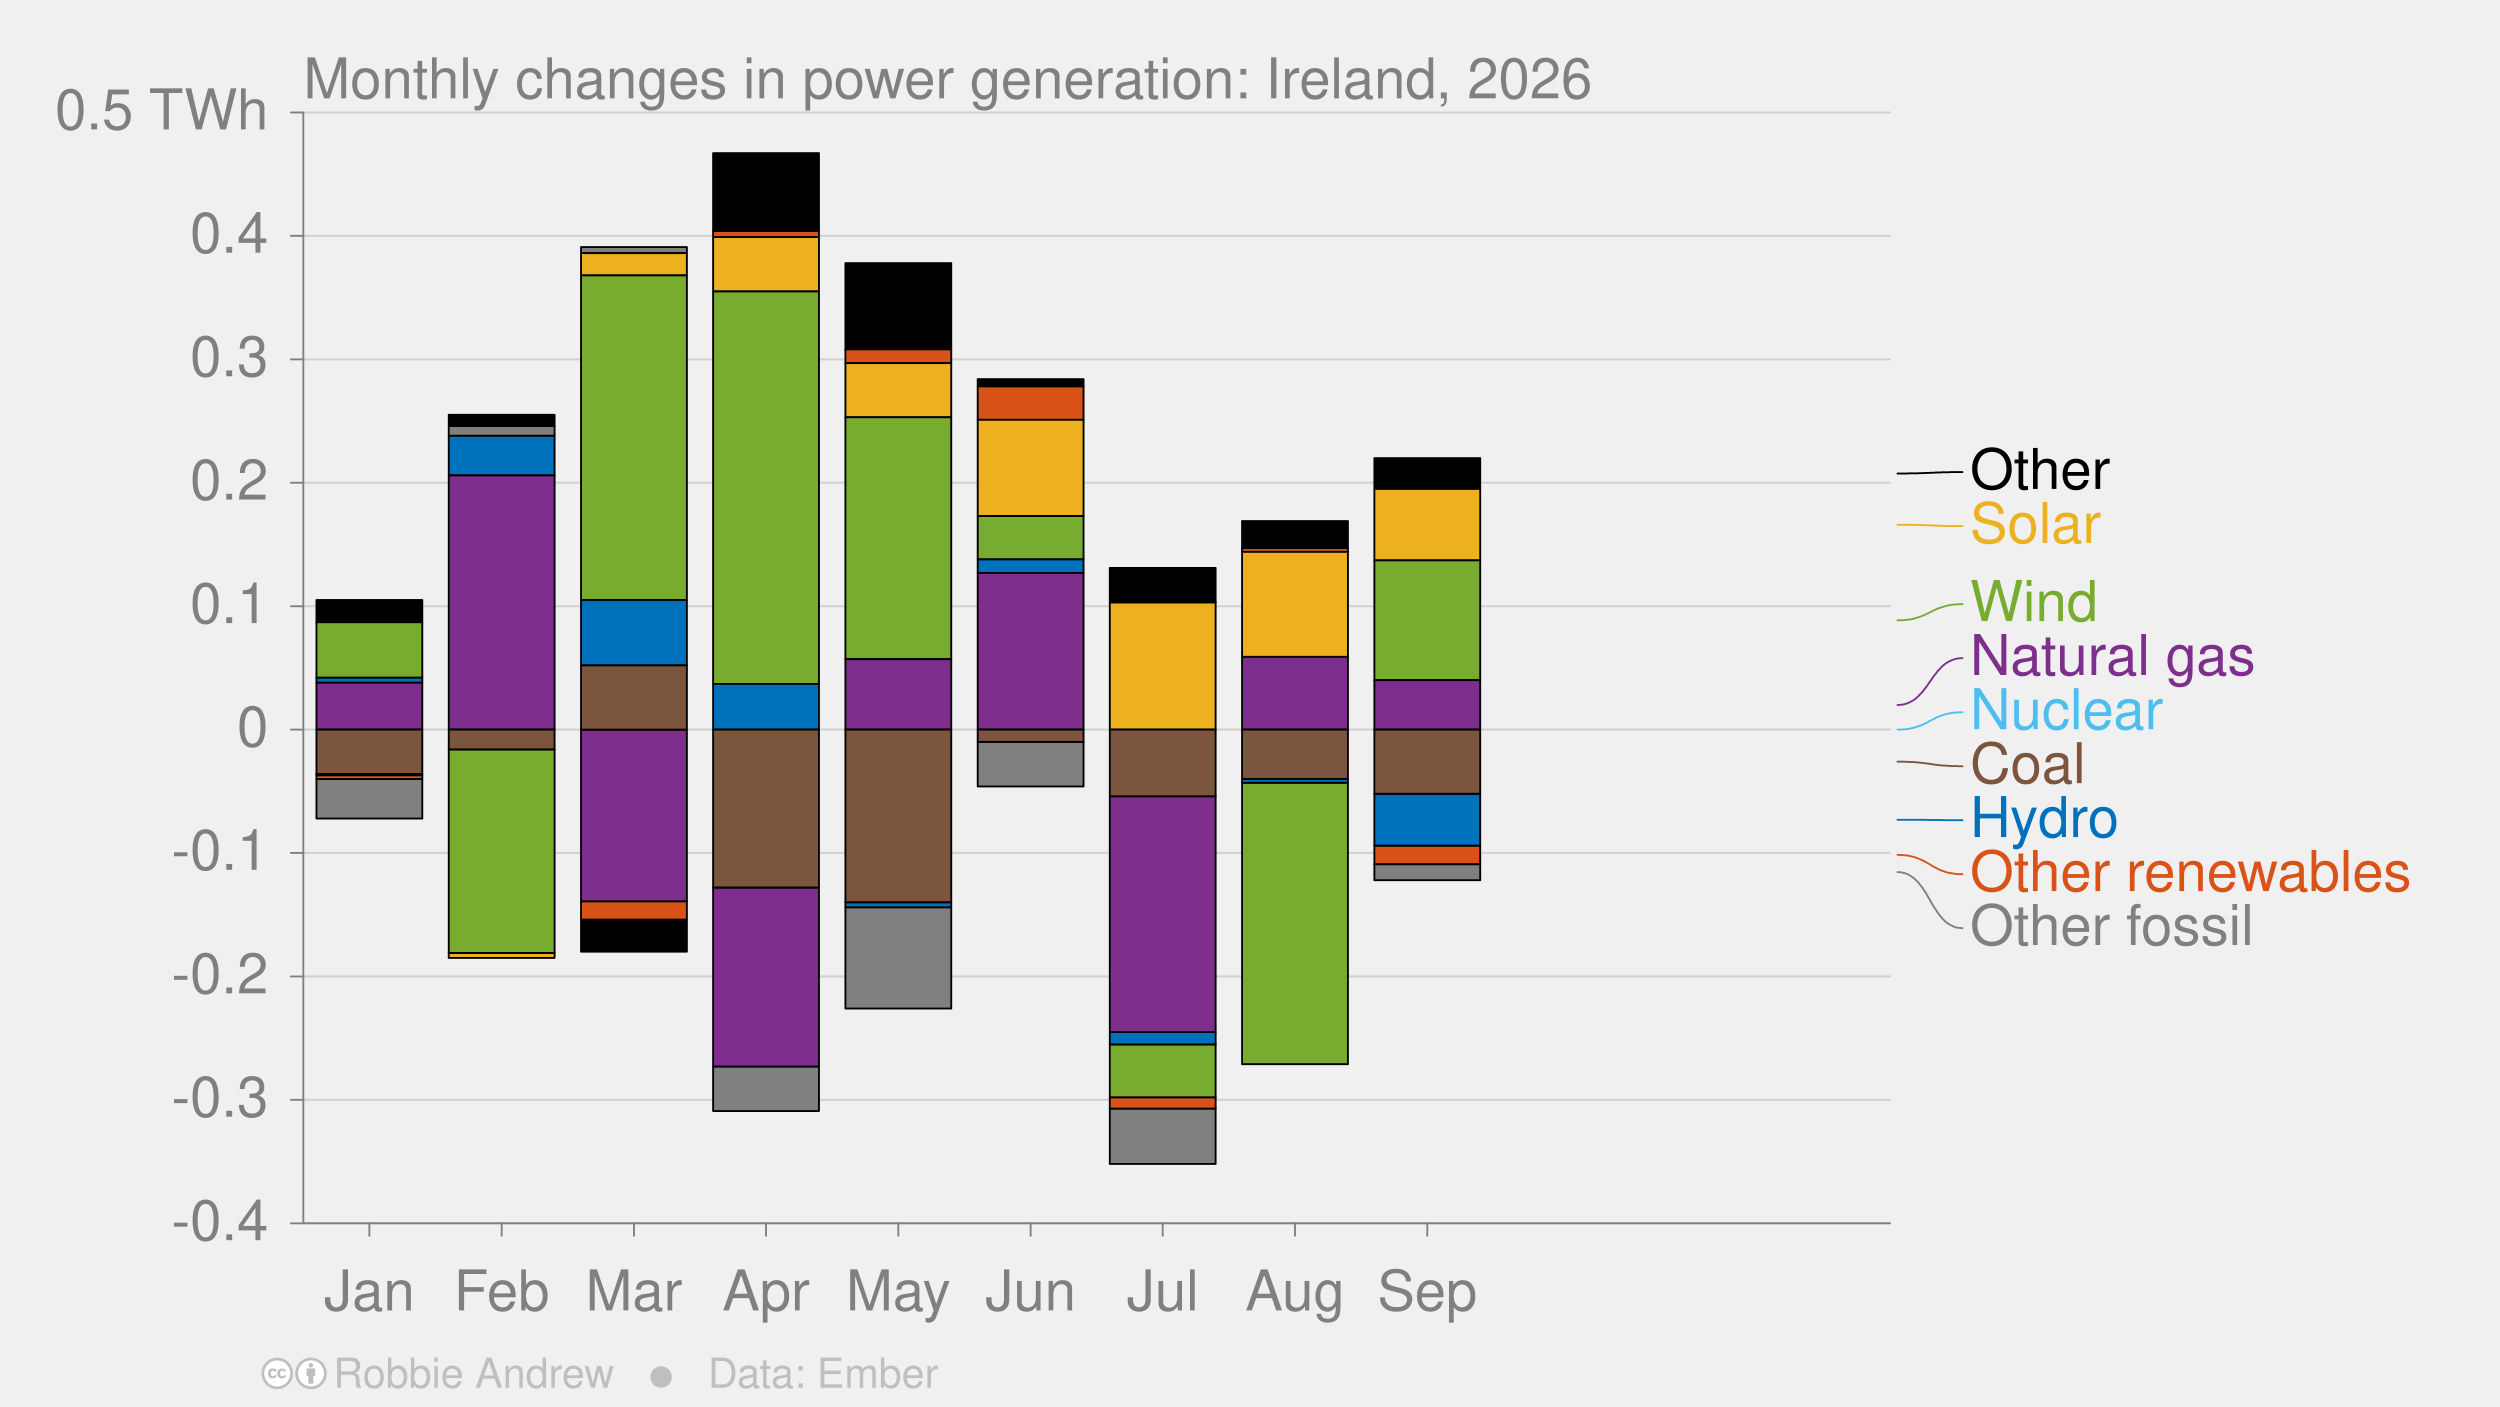
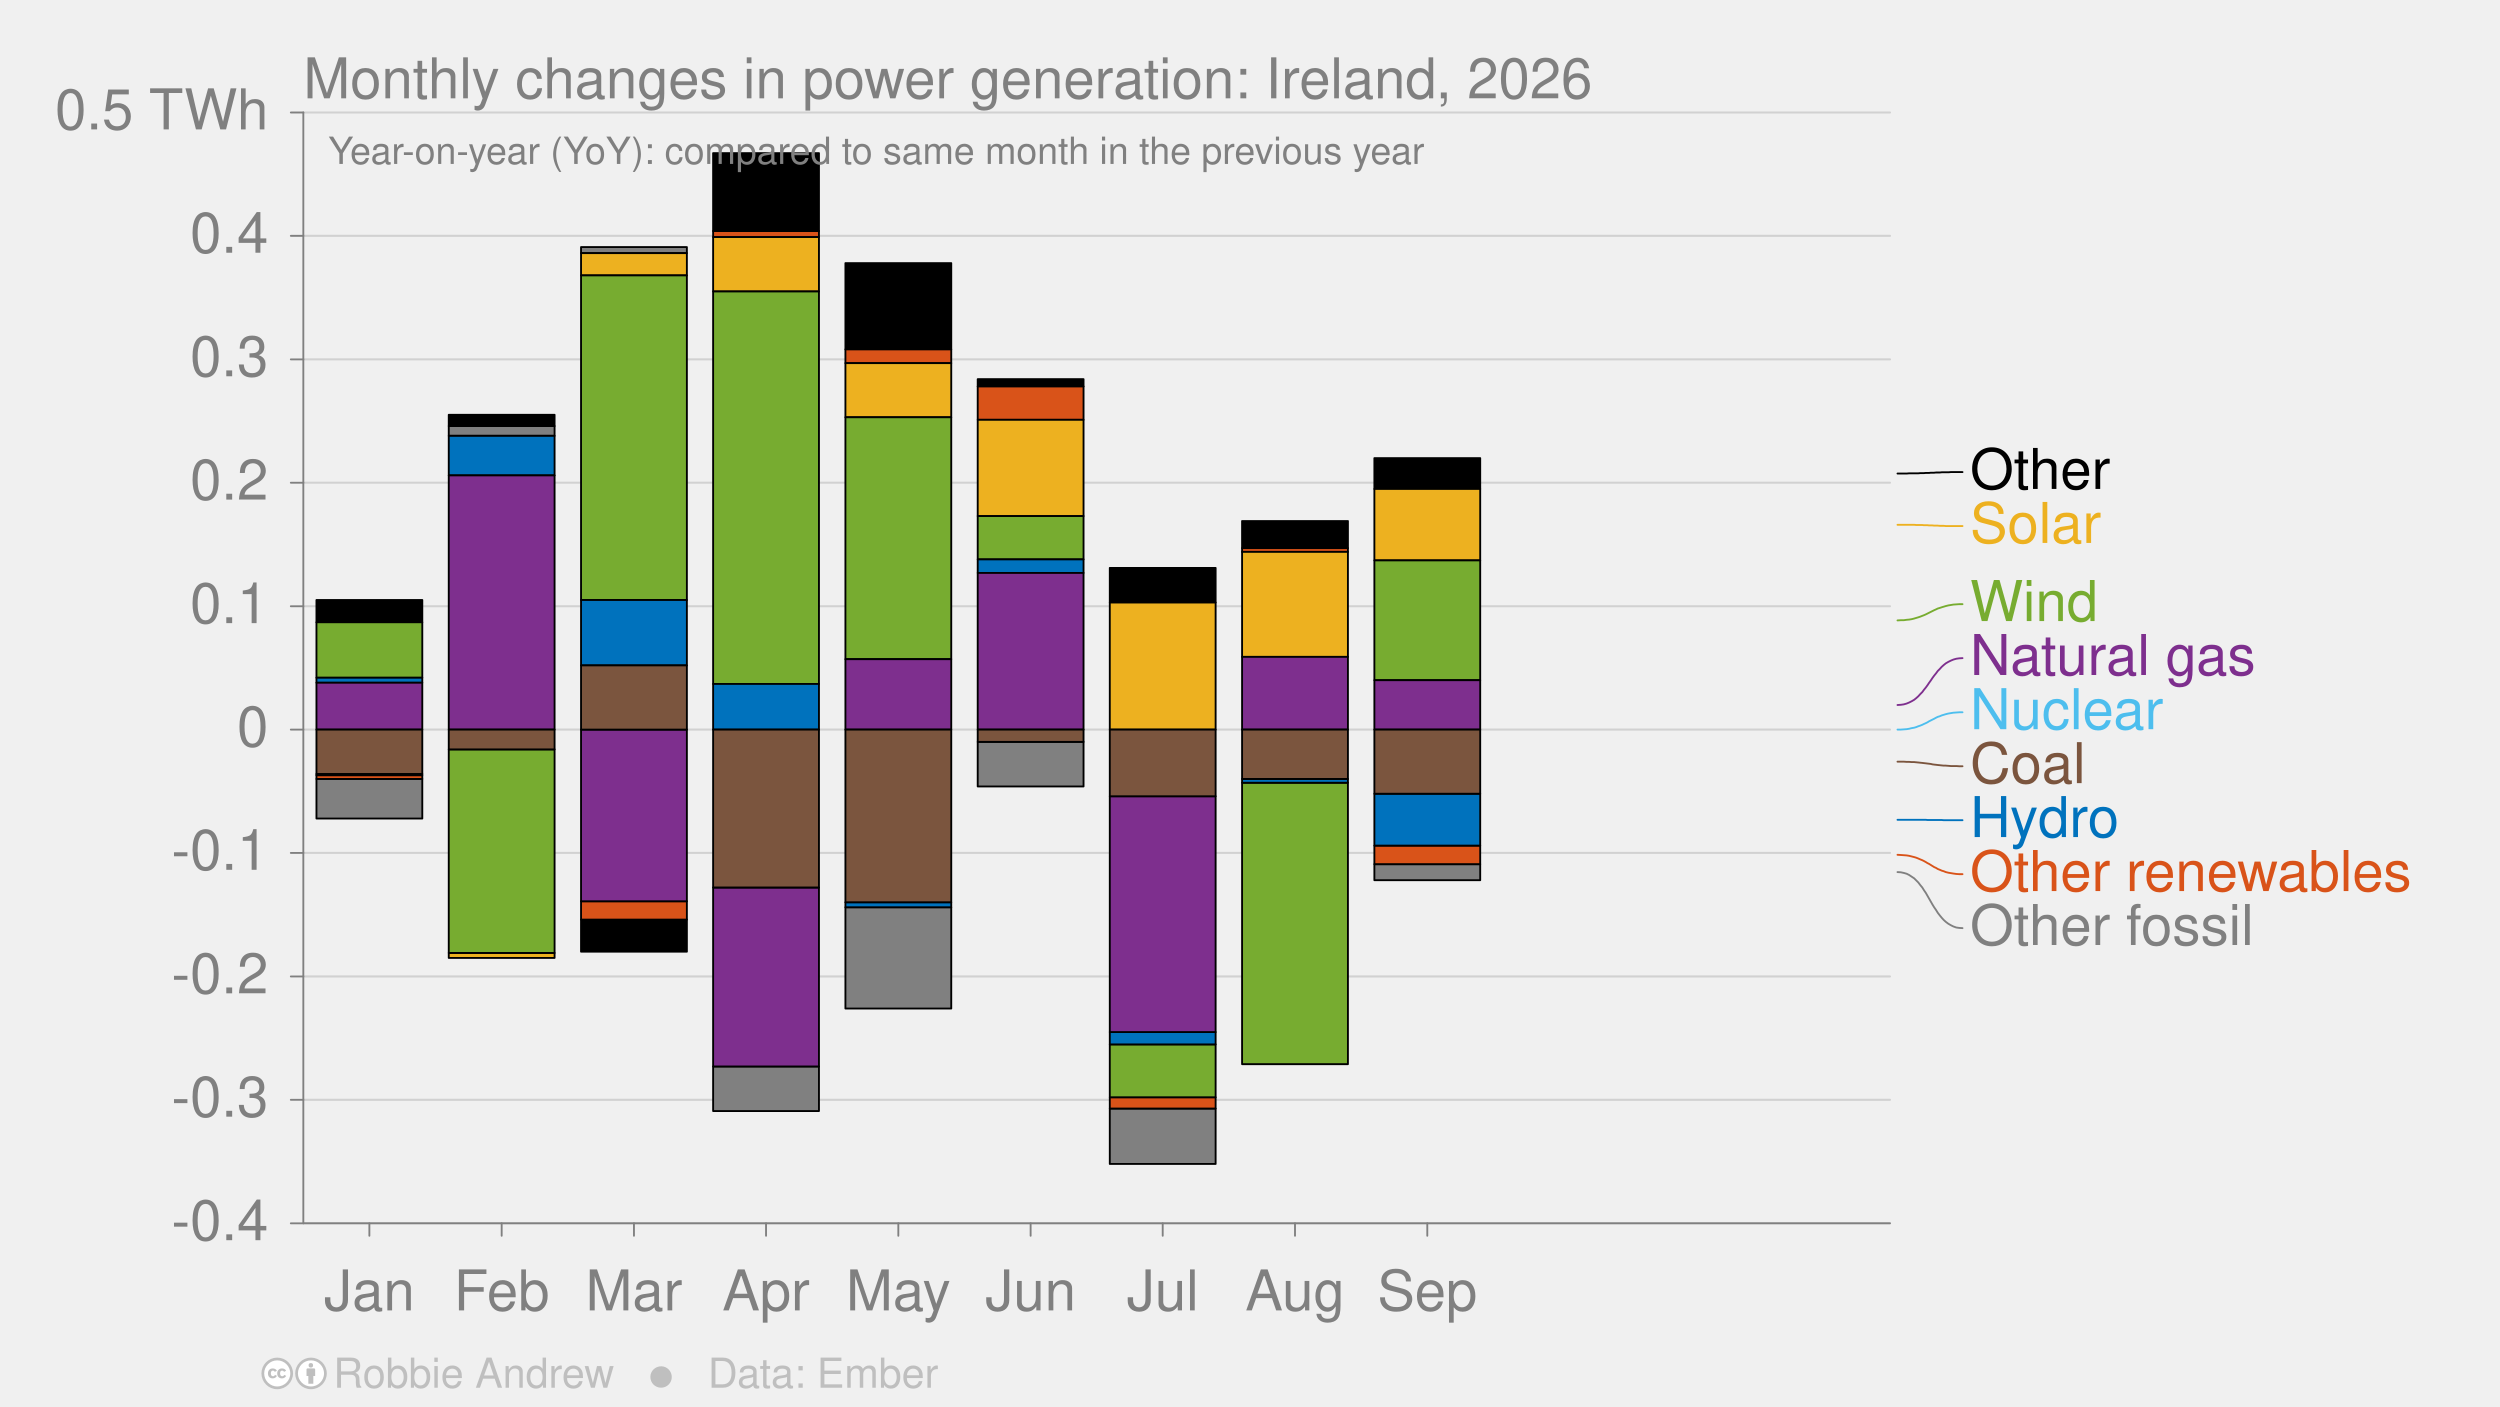
<svg xmlns="http://www.w3.org/2000/svg" xmlns:xlink="http://www.w3.org/1999/xlink" version="1.1" width="100%" height="100%" viewBox="0 0 1200.000 674.916">
  <style type="text/css">
  #main {font-family:Helvetica,Arial,sans-serif; font-size:27.00px;
         fill-opacity:1; fill:#000000; stroke:none; stroke-linejoin:round; stroke-linecap:round; stroke-width:1.00;}
  .marker {stroke-opacity:0;fill-opacity:0;}
  .marker:hover {stroke-opacity:0.5; fill-opacity:1;}
  .ticklabel {font-size:27.00px;fill:#808080;stroke:none;font-family:Helvetica}
  .ytl {text-anchor:end;}
  .dp1 {pointer-events:none;font-size:70%;text-anchor:middle;fill:#000000;}
  .dp2 {pointer-events:none;font-size:70%;text-anchor:middle;fill:#FFFFFF;}
  .numtip {pointer-events:none;}
  .cc {opacity:0.25;}
.dl_fe {background-color:#FDFFDF;display:flex;margin:auto;align-items:center}
.dl_fe_p {font-size:20px;text-align:center;margin:3px}
.dl_el {display:none;pointer-events:none;}
.cc:hover + .dl_el {display:block;}
text:hover + .dl_el {display:block;}
</style>
  <defs>
    <clipPath id="axis_clip">
      <rect x="145.8" y="54.2" width="761.2" height="532.8" />
    </clipPath>
    <path id="line_x" d="M 145.600,0 h 761.600" stroke="#262626" stroke-opacity="0.15" stroke-width="1.00" />
    <path id="tick_y" d="M 145.600,0 h -6.000" stroke="#808080" stroke-width="0.90" />
    <path id="tick_x" d="M 0,587.177 v 6.000" stroke="#808080" stroke-width="0.90" />
  </defs>
  <g id="main">
    <use xlink:href="#line_x" transform="translate(0,587.2)" />
    <use xlink:href="#line_x" transform="translate(0,527.9)" />
    <use xlink:href="#line_x" transform="translate(0,468.7)" />
    <use xlink:href="#line_x" transform="translate(0,409.4)" />
    <use xlink:href="#line_x" transform="translate(0,350.2)" />
    <use xlink:href="#line_x" transform="translate(0,291.0)" />
    <use xlink:href="#line_x" transform="translate(0,231.7)" />
    <use xlink:href="#line_x" transform="translate(0,172.5)" />
    <use xlink:href="#line_x" transform="translate(0,113.2)" />
    <use xlink:href="#line_x" transform="translate(0,54.0)" />
    <use xlink:href="#tick_y" transform="translate(0,587.2)" />
    <use xlink:href="#tick_y" transform="translate(0,527.9)" />
    <use xlink:href="#tick_y" transform="translate(0,468.7)" />
    <use xlink:href="#tick_y" transform="translate(0,409.4)" />
    <use xlink:href="#tick_y" transform="translate(0,350.2)" />
    <use xlink:href="#tick_y" transform="translate(0,291.0)" />
    <use xlink:href="#tick_y" transform="translate(0,231.7)" />
    <use xlink:href="#tick_y" transform="translate(0,172.5)" />
    <use xlink:href="#tick_y" transform="translate(0,113.2)" />
    <use xlink:href="#tick_y" transform="translate(0,54.0)" />
    <use xlink:href="#tick_x" transform="translate(177.3,0)" />
    <use xlink:href="#tick_x" transform="translate(240.8,0)" />
    <use xlink:href="#tick_x" transform="translate(304.3,0)" />
    <use xlink:href="#tick_x" transform="translate(367.7,0)" />
    <use xlink:href="#tick_x" transform="translate(431.2,0)" />
    <use xlink:href="#tick_x" transform="translate(494.7,0)" />
    <use xlink:href="#tick_x" transform="translate(558.1,0)" />
    <use xlink:href="#tick_x" transform="translate(621.6,0)" />
    <use xlink:href="#tick_x" transform="translate(685.1,0)" />
    <polyline points="145.6,53.993 145.6,587.177 907.2,587.177" stroke="#808080" stroke-width="0.90" fill="none" />
    <text class="ticklabel xtl" transform="translate(177.3,629.0)" text-anchor="middle">Jan</text>
    <text class="ticklabel xtl" transform="translate(240.8,629.0)" text-anchor="middle">Feb</text>
    <text class="ticklabel xtl" transform="translate(304.3,629.0)" text-anchor="middle">Mar</text>
    <text class="ticklabel xtl" transform="translate(367.7,629.0)" text-anchor="middle">Apr</text>
    <text class="ticklabel xtl" transform="translate(431.2,629.0)" text-anchor="middle">May</text>
    <text class="ticklabel xtl" transform="translate(494.7,629.0)" text-anchor="middle">Jun</text>
    <text class="ticklabel xtl" transform="translate(558.1,629.0)" text-anchor="middle">Jul</text>
    <text class="ticklabel xtl" transform="translate(621.6,629.0)" text-anchor="middle">Aug</text>
    <text class="ticklabel xtl" transform="translate(685.1,629.0)" text-anchor="middle">Sep</text>
    <text class="ticklabel ytl" transform="translate(128.8,595.3)">-0.4</text>
    <text class="ticklabel ytl" transform="translate(128.8,536.0)">-0.3</text>
    <text class="ticklabel ytl" transform="translate(128.8,476.8)">-0.2</text>
    <text class="ticklabel ytl" transform="translate(128.8,417.5)">-0.1</text>
    <text class="ticklabel ytl" transform="translate(128.8,358.3)">0</text>
    <text class="ticklabel ytl" transform="translate(128.8,299.1)">0.1</text>
    <text class="ticklabel ytl" transform="translate(128.8,239.8)">0.2</text>
    <text class="ticklabel ytl" transform="translate(128.8,180.6)">0.3</text>
    <text class="ticklabel ytl" transform="translate(128.8,121.3)">0.4</text>
    <text class="ticklabel ytl" transform="translate(128.8,62.1)">0.5 TWh</text>
    <g stroke="#000" stroke-width="0.90" fill="#000" clip-path="url(#axis_clip)">
      <polygon class="pl" points="151.9,288.0 151.9,298.7 202.7,298.7 202.7,288.0 151.9,288.0" />
      <polygon class="pl" points="215.4,199.1 215.4,204.5 266.2,204.5 266.2,199.1 215.4,199.1" />
      <polygon class="pl" points="278.9,456.8 278.9,441.4 329.7,441.4 329.7,456.8 278.9,456.8" />
      <polygon class="pl" points="342.3,73.5 342.3,110.9 393.1,110.9 393.1,73.5 342.3,73.5" />
      <polygon class="pl" points="405.8,126.3 405.8,167.7 456.6,167.7 456.6,126.3 405.8,126.3" />
      <polygon class="pl" points="469.3,182.0 469.3,185.5 520.1,185.5 520.1,182.0 469.3,182.0" />
      <polygon class="pl" points="532.7,272.6 532.7,289.2 583.5,289.2 583.5,272.6 532.7,272.6" />
      <polygon class="pl" points="596.2,250.1 596.2,263.1 647.0,263.1 647.0,250.1 596.2,250.1" />
      <polygon class="pl" points="659.7,219.9 659.7,234.7 710.5,234.7 710.5,219.9 659.7,219.9" />
    </g>
    <g stroke="#000" stroke-width="0.90" fill="#808080" clip-path="url(#axis_clip)">
      <polygon class="pl" points="151.9,392.9 151.9,373.9 202.7,373.9 202.7,392.9 151.9,392.9" />
      <polygon class="pl" points="215.4,204.5 215.4,209.2 266.2,209.2 266.2,204.5 215.4,204.5" />
      <polygon class="pl" points="278.9,118.6 278.9,121.5 329.7,121.5 329.7,118.6 278.9,118.6" />
      <polygon class="pl" points="342.3,533.3 342.3,511.9 393.1,511.9 393.1,533.3 342.3,533.3" />
      <polygon class="pl" points="405.8,484.1 405.8,435.5 456.6,435.5 456.6,484.1 405.8,484.1" />
      <polygon class="pl" points="469.3,377.5 469.3,356.1 520.1,356.1 520.1,377.5 469.3,377.5" />
      <polygon class="pl" points="532.7,558.7 532.7,532.1 583.5,532.1 583.5,558.7 532.7,558.7" />
      <polygon class="pl" points="659.7,422.5 659.7,414.8 710.5,414.8 710.5,422.5 659.7,422.5" />
    </g>
    <g stroke="#000" stroke-width="0.90" fill="#4DBEEE" clip-path="url(#axis_clip)">
</g>
    <g stroke="#000" stroke-width="0.90" fill="#D95319" clip-path="url(#axis_clip)">
      <polygon class="pl" points="151.9,373.9 151.9,372.1 202.7,372.1 202.7,373.9 151.9,373.9" />
      <polygon class="pl" points="278.9,441.4 278.9,432.6 329.7,432.6 329.7,441.4 278.9,441.4" />
      <polygon class="pl" points="342.3,110.9 342.3,113.8 393.1,113.8 393.1,110.9 342.3,110.9" />
      <polygon class="pl" points="405.8,167.7 405.8,174.3 456.6,174.3 456.6,167.7 405.8,167.7" />
      <polygon class="pl" points="469.3,185.5 469.3,201.5 520.1,201.5 520.1,185.5 469.3,185.5" />
      <polygon class="pl" points="532.7,532.1 532.7,526.7 583.5,526.7 583.5,532.1 532.7,532.1" />
      <polygon class="pl" points="596.2,263.1 596.2,264.9 647.0,264.9 647.0,263.1 596.2,263.1" />
      <polygon class="pl" points="659.7,414.8 659.7,405.9 710.5,405.9 710.5,414.8 659.7,414.8" />
    </g>
    <g stroke="#000" stroke-width="0.90" fill="#EDB120" clip-path="url(#axis_clip)">
      <polygon class="pl" points="151.9,372.1 151.9,371.5 202.7,371.5 202.7,372.1 151.9,372.1" />
      <polygon class="pl" points="215.4,459.8 215.4,457.4 266.2,457.4 266.2,459.8 215.4,459.8" />
      <polygon class="pl" points="278.9,121.5 278.9,132.2 329.7,132.2 329.7,121.5 278.9,121.5" />
      <polygon class="pl" points="342.3,113.8 342.3,139.9 393.1,139.9 393.1,113.8 342.3,113.8" />
      <polygon class="pl" points="405.8,174.3 405.8,200.3 456.6,200.3 456.6,174.3 405.8,174.3" />
      <polygon class="pl" points="469.3,201.5 469.3,247.7 520.1,247.7 520.1,201.5 469.3,201.5" />
      <polygon class="pl" points="532.7,289.2 532.7,350.2 583.5,350.2 583.5,289.2 532.7,289.2" />
      <polygon class="pl" points="596.2,264.9 596.2,315.3 647.0,315.3 647.0,264.9 596.2,264.9" />
      <polygon class="pl" points="659.7,234.7 659.7,269.0 710.5,269.0 710.5,234.7 659.7,234.7" />
    </g>
    <g stroke="#000" stroke-width="0.90" fill="#77AC30" clip-path="url(#axis_clip)">
      <polygon class="pl" points="151.9,298.7 151.9,325.3 202.7,325.3 202.7,298.7 151.9,298.7" />
      <polygon class="pl" points="215.4,457.4 215.4,359.7 266.2,359.7 266.2,457.4 215.4,457.4" />
      <polygon class="pl" points="278.9,132.2 278.9,288.0 329.7,288.0 329.7,132.2 278.9,132.2" />
      <polygon class="pl" points="342.3,139.9 342.3,328.3 393.1,328.3 393.1,139.9 342.3,139.9" />
      <polygon class="pl" points="405.8,200.3 405.8,316.4 456.6,316.4 456.6,200.3 405.8,200.3" />
      <polygon class="pl" points="469.3,247.7 469.3,268.5 520.1,268.5 520.1,247.7 469.3,247.7" />
      <polygon class="pl" points="532.7,526.7 532.7,501.3 583.5,501.3 583.5,526.7 532.7,526.7" />
      <polygon class="pl" points="596.2,510.8 596.2,375.7 647.0,375.7 647.0,510.8 596.2,510.8" />
      <polygon class="pl" points="659.7,269.0 659.7,326.5 710.5,326.5 710.5,269.0 659.7,269.0" />
    </g>
    <g stroke="#000" stroke-width="0.90" fill="#0072BD" clip-path="url(#axis_clip)">
      <polygon class="pl" points="151.9,325.3 151.9,327.7 202.7,327.7 202.7,325.3 151.9,325.3" />
      <polygon class="pl" points="215.4,209.2 215.4,228.2 266.2,228.2 266.2,209.2 215.4,209.2" />
      <polygon class="pl" points="278.9,288.0 278.9,319.4 329.7,319.4 329.7,288.0 278.9,288.0" />
      <polygon class="pl" points="342.3,328.3 342.3,350.2 393.1,350.2 393.1,328.3 342.3,328.3" />
      <polygon class="pl" points="405.8,435.5 405.8,433.1 456.6,433.1 456.6,435.5 405.8,435.5" />
      <polygon class="pl" points="469.3,268.5 469.3,275.0 520.1,275.0 520.1,268.5 469.3,268.5" />
      <polygon class="pl" points="532.7,501.3 532.7,495.4 583.5,495.4 583.5,501.3 532.7,501.3" />
      <polygon class="pl" points="596.2,375.7 596.2,373.9 647.0,373.9 647.0,375.7 596.2,375.7" />
      <polygon class="pl" points="659.7,405.9 659.7,381.0 710.5,381.0 710.5,405.9 659.7,405.9" />
    </g>
    <g stroke="#000" stroke-width="0.90" fill="#7E2F8E" clip-path="url(#axis_clip)">
      <polygon class="pl" points="151.9,327.7 151.9,350.2 202.7,350.2 202.7,327.7 151.9,327.7" />
      <polygon class="pl" points="215.4,228.2 215.4,350.2 266.2,350.2 266.2,228.2 215.4,228.2" />
      <polygon class="pl" points="278.9,432.6 278.9,350.2 329.7,350.2 329.7,432.6 278.9,432.6" />
      <polygon class="pl" points="342.3,511.9 342.3,426.0 393.1,426.0 393.1,511.9 342.3,511.9" />
      <polygon class="pl" points="405.8,316.4 405.8,350.2 456.6,350.2 456.6,316.4 405.8,316.4" />
      <polygon class="pl" points="469.3,275.0 469.3,350.2 520.1,350.2 520.1,275.0 469.3,275.0" />
      <polygon class="pl" points="532.7,495.4 532.7,382.2 583.5,382.2 583.5,495.4 532.7,495.4" />
      <polygon class="pl" points="596.2,315.3 596.2,350.2 647.0,350.2 647.0,315.3 596.2,315.3" />
      <polygon class="pl" points="659.7,326.5 659.7,350.2 710.5,350.2 710.5,326.5 659.7,326.5" />
    </g>
    <g stroke="#000" stroke-width="0.90" fill="#7B553E" clip-path="url(#axis_clip)">
      <polygon class="pl" points="151.9,371.5 151.9,350.2 202.7,350.2 202.7,371.5 151.9,371.5" />
      <polygon class="pl" points="215.4,359.7 215.4,350.2 266.2,350.2 266.2,359.7 215.4,359.7" />
      <polygon class="pl" points="278.9,319.4 278.9,350.2 329.7,350.2 329.7,319.4 278.9,319.4" />
      <polygon class="pl" points="342.3,426.0 342.3,350.2 393.1,350.2 393.1,426.0 342.3,426.0" />
      <polygon class="pl" points="405.8,433.1 405.8,350.2 456.6,350.2 456.6,433.1 405.8,433.1" />
      <polygon class="pl" points="469.3,356.1 469.3,350.2 520.1,350.2 520.1,356.1 469.3,356.1" />
      <polygon class="pl" points="532.7,382.2 532.7,350.2 583.5,350.2 583.5,382.2 532.7,382.2" />
      <polygon class="pl" points="596.2,373.9 596.2,350.2 647.0,350.2 647.0,373.9 596.2,373.9" />
      <polygon class="pl" points="659.7,381.0 659.7,350.2 710.5,350.2 710.5,381.0 659.7,381.0" />
    </g>
    <text transform="translate(945.6,367.8)" dy="8.1" font-size="27.00" fill="#7B553E" stroke="none">Coal</text>
    <text transform="translate(945.6,315.9)" dy="8.1" font-size="27.00" fill="#7E2F8E" stroke="none">Natural gas</text>
    <text transform="translate(945.6,393.7)" dy="8.1" font-size="27.00" fill="#0072BD" stroke="none">Hydro</text>
    <text transform="translate(945.6,290.0)" dy="8.1" font-size="27.00" fill="#77AC30" stroke="none">Wind</text>
    <text transform="translate(945.6,252.5)" dy="8.1" font-size="27.00" fill="#EDB120" stroke="none">Solar</text>
    <text transform="translate(945.6,419.6)" dy="8.1" font-size="27.00" fill="#D95319" stroke="none">Other renewables</text>
    <text transform="translate(945.6,341.9)" dy="8.1" font-size="27.00" fill="#4DBEEE" stroke="none">Nuclear</text>
    <text transform="translate(945.6,445.5)" dy="8.1" font-size="27.00" fill="#808080" stroke="none">Other fossil</text>
    <text transform="translate(945.6,226.6)" dy="8.1" font-size="27.00" fill="#000" stroke="none">Other</text>
    <polyline class="pl" points="910.8,365.6 912.4,365.6 913.8,365.6 915.2,365.7 916.4,365.7 917.6,365.8 918.8,365.8 919.8,365.9 920.8,366.0 921.7,366.1 922.7,366.2 923.5,366.3 924.4,366.4 925.2,366.5 926.0,366.6 926.8,366.7 927.6,366.9 928.4,367.0 929.3,367.1 930.1,367.2 931.1,367.3 932.0,367.4 933.0,367.5 934.0,367.5 935.2,367.6 936.4,367.7 937.6,367.7 939.0,367.7 940.4,367.8 942.0,367.8" stroke="#7B553E" stroke-width="0.90" stroke-opacity="1.00" fill="none" />
    <polyline class="pl" points="910.8,338.4 912.4,338.3 913.8,338.1 915.2,337.7 916.4,337.2 917.6,336.6 918.8,335.9 919.8,335.1 920.8,334.2 921.7,333.2 922.7,332.2 923.5,331.1 924.4,330.0 925.2,328.9 926.0,327.7 926.8,326.6 927.6,325.4 928.4,324.3 929.3,323.2 930.1,322.1 931.1,321.1 932.0,320.1 933.0,319.2 934.0,318.4 935.2,317.7 936.4,317.1 937.6,316.6 939.0,316.2 940.4,316.0 942.0,315.9" stroke="#7E2F8E" stroke-width="0.90" stroke-opacity="1.00" fill="none" />
    <polyline class="pl" points="910.8,393.5 912.4,393.5 913.8,393.5 915.2,393.5 916.4,393.5 917.6,393.5 918.8,393.5 919.8,393.5 920.8,393.5 921.7,393.5 922.7,393.5 923.5,393.5 924.4,393.5 925.2,393.6 926.0,393.6 926.8,393.6 927.6,393.6 928.4,393.6 929.3,393.6 930.1,393.6 931.1,393.6 932.0,393.6 933.0,393.7 934.0,393.7 935.2,393.7 936.4,393.7 937.6,393.7 939.0,393.7 940.4,393.7 942.0,393.7" stroke="#0072BD" stroke-width="0.90" stroke-opacity="1.00" fill="none" />
    <polyline class="pl" points="910.8,297.8 912.4,297.7 913.8,297.7 915.2,297.5 916.4,297.4 917.6,297.2 918.8,296.9 919.8,296.6 920.8,296.3 921.7,296.0 922.7,295.6 923.5,295.3 924.4,294.9 925.2,294.5 926.0,294.1 926.8,293.7 927.6,293.3 928.4,292.9 929.3,292.5 930.1,292.1 931.1,291.8 932.0,291.5 933.0,291.2 934.0,290.9 935.2,290.6 936.4,290.4 937.6,290.2 939.0,290.1 940.4,290.0 942.0,290.0" stroke="#77AC30" stroke-width="0.90" stroke-opacity="1.00" fill="none" />
    <polyline class="pl" points="910.8,251.9 912.4,251.9 913.8,251.9 915.2,251.9 916.4,251.9 917.6,251.9 918.8,251.9 919.8,252.0 920.8,252.0 921.7,252.0 922.7,252.0 923.5,252.1 924.4,252.1 925.2,252.1 926.0,252.2 926.8,252.2 927.6,252.2 928.4,252.3 929.3,252.3 930.1,252.3 931.1,252.4 932.0,252.4 933.0,252.4 934.0,252.5 935.2,252.5 936.4,252.5 937.6,252.5 939.0,252.5 940.4,252.5 942.0,252.5" stroke="#EDB120" stroke-width="0.90" stroke-opacity="1.00" fill="none" />
    <polyline class="pl" points="910.8,410.3 912.4,410.4 913.8,410.5 915.2,410.6 916.4,410.8 917.6,411.1 918.8,411.4 919.8,411.7 920.8,412.1 921.7,412.5 922.7,412.9 923.5,413.3 924.4,413.8 925.2,414.3 926.0,414.7 926.8,415.2 927.6,415.7 928.4,416.2 929.3,416.6 930.1,417.1 931.1,417.5 932.0,417.9 933.0,418.2 934.0,418.6 935.2,418.9 936.4,419.1 937.6,419.3 939.0,419.5 940.4,419.6 942.0,419.6" stroke="#D95319" stroke-width="0.90" stroke-opacity="1.00" fill="none" />
    <polyline class="pl" points="910.8,350.2 912.4,350.2 913.8,350.1 915.2,350.0 916.4,349.8 917.6,349.5 918.8,349.3 919.8,349.0 920.8,348.6 921.7,348.3 922.7,347.9 923.5,347.5 924.4,347.1 925.2,346.7 926.0,346.2 926.8,345.8 927.6,345.4 928.4,345.0 929.3,344.5 930.1,344.1 931.1,343.8 932.0,343.4 933.0,343.1 934.0,342.8 935.2,342.5 936.4,342.3 937.6,342.1 939.0,342.0 940.4,341.9 942.0,341.9" stroke="#4DBEEE" stroke-width="0.90" stroke-opacity="1.00" fill="none" />
    <polyline class="pl" points="910.8,418.6 912.4,418.7 913.8,419.0 915.2,419.4 916.4,420.0 917.6,420.8 918.8,421.6 919.8,422.6 920.8,423.6 921.7,424.8 922.7,426.0 923.5,427.3 924.4,428.6 925.2,430.0 926.0,431.4 926.8,432.8 927.6,434.2 928.4,435.5 929.3,436.8 930.1,438.1 931.1,439.4 932.0,440.5 933.0,441.6 934.0,442.5 935.2,443.4 936.4,444.1 937.6,444.7 939.0,445.2 940.4,445.4 942.0,445.5" stroke="#808080" stroke-width="0.90" stroke-opacity="1.00" fill="none" />
    <polyline class="pl" points="910.8,227.3 912.4,227.3 913.8,227.3 915.2,227.3 916.4,227.2 917.6,227.2 918.8,227.2 919.8,227.2 920.8,227.2 921.7,227.1 922.7,227.1 923.5,227.1 924.4,227.0 925.2,227.0 926.0,227.0 926.8,226.9 927.6,226.9 928.4,226.9 929.3,226.8 930.1,226.8 931.1,226.8 932.0,226.7 933.0,226.7 934.0,226.7 935.2,226.7 936.4,226.6 937.6,226.6 939.0,226.6 940.4,226.6 942.0,226.6" stroke="#000" stroke-width="0.90" stroke-opacity="1.00" fill="none" />
    <text transform="translate(145.6,47.2)" dy="0.0" font-size="27.00" fill="#808080" stroke="none">Monthly changes in power generation: Ireland, 2026</text>
+     <text transform="translate(157.6,60.7)" dy="18.0" font-size="18.00" fill="#808080" stroke="none">Year-on-year (YoY): compared to same month in the previous year</text>
    <text transform="translate(160.0,666.1)" font-size="19.80" font-family="Helvetica" fill="#BFBFBF" stroke="none" xml:space="preserve">Robbie Andrew   ●   Data: Ember</text>
    <g>
      <rect x="123.0" y="651.4" width="34" height="17" fill="#FFF" stroke="none" opacity="0.01" />
      <g transform="translate(124.0,652.4) scale(0.24)">
        <g>
          <circle fill="#FFF" cx="37.79" cy="28.5" r="28.84" />
          <circle fill="none" cx="37.79" cy="28.5" r="28.84" stroke="#BFBFBF" stroke-width="5.5" />
          <path fill="#BFBFBF" d="M37.16,23.19 l-4.29,2.23c-0.458-0.951-1.02-1.62-1.69-2c-0.667-0.38-1.29-0.571-1.86-0.571c-2.86,0-4.29,1.89-4.29,5.66 c0,1.71,0.36,3.08,1.09,4.11c0.724,1.03,1.79,1.54,3.2,1.54c1.87,0,3.18-0.915,3.94-2.74l3.94,2 c-0.838,1.56-2,2.79-3.49,3.69c-1.48,0.896-3.12,1.34-4.91,1.34c-2.86,0-5.16-0.875-6.92-2.63 c-1.75-1.75-2.63-4.19-2.63-7.31c0-3.05,0.886-5.47,2.66-7.26c1.77-1.79,4.01-2.69,6.72-2.69 C32.6,18.56,35.44,20.1,37.16,23.19z               M55.61,23.19l-4.23,2.23c-0.457-0.951-1.02-1.62-1.69-2 c-0.668-0.38-1.31-0.571-1.91-0.571c-2.86,0-4.29,1.89-4.29,5.66c0,1.71,0.363,3.08,1.09,4.11 c0.723,1.03,1.79,1.54,3.2,1.54c1.87,0,3.18-0.915,3.94-2.74l4,2c-0.875,1.56-2.06,2.79-3.54,3.69 c-1.49,0.9-3.11,1.34-4.86,1.34c-2.9,0-5.21-0.875-6.94-2.63c-1.74-1.75-2.6-4.19-2.6-7.31 c0-3.05,0.885-5.47,2.66-7.26c1.77-1.79,4.01-2.69,6.71-2.69C51.12,18.56,53.944,20.1,55.61,23.19z" />
        </g>
      </g>
      <g transform="translate(140.2,652.4) scale(0.24)">
        <g>
          <circle fill="#FFF" cx="37.79" cy="28.5" r="28.84" />
          <circle fill="none" cx="37.79" cy="28.5" r="28.84" stroke="#BFBFBF" stroke-width="5.5" />
          <path fill="#BFBFBF" d="M46.129,20.557v13.085h-3.656v15.542h-9.944V33.643h-3.656V20.557 c0-0.572,0.2-1.057,0.599-1.457c0.401-0.399,0.887-0.6,1.457-0.6h13.144c0.533,0,1.01,0.2,1.428,0.6 C45.918,19.5,46.129,19.986,46.129,20.557z               M33.042,12.329c0-3.008,1.485-4.514,4.458-4.514s4.457,1.504,4.457,4.514 c0,2.971-1.486,4.457-4.457,4.457S33.042,15.3,33.042,12.329z" />
        </g>
      </g>
    </g>
  </g>
</svg>
